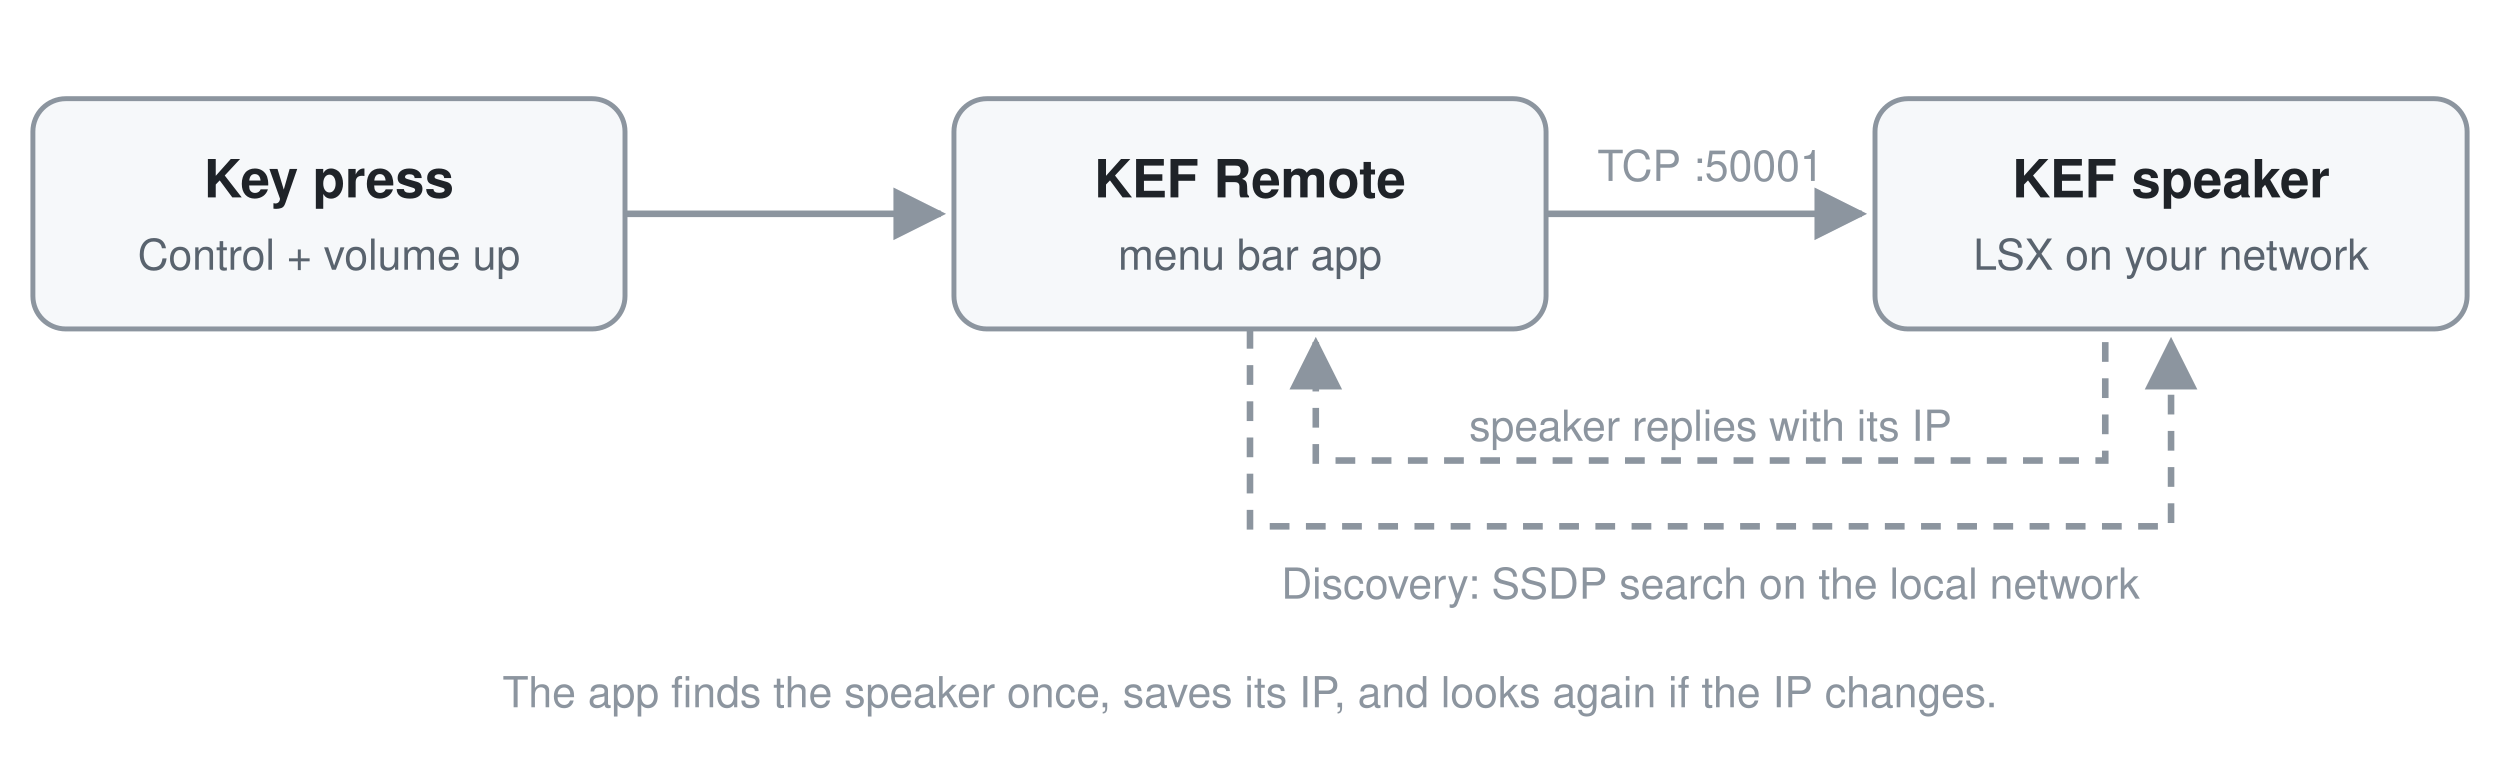
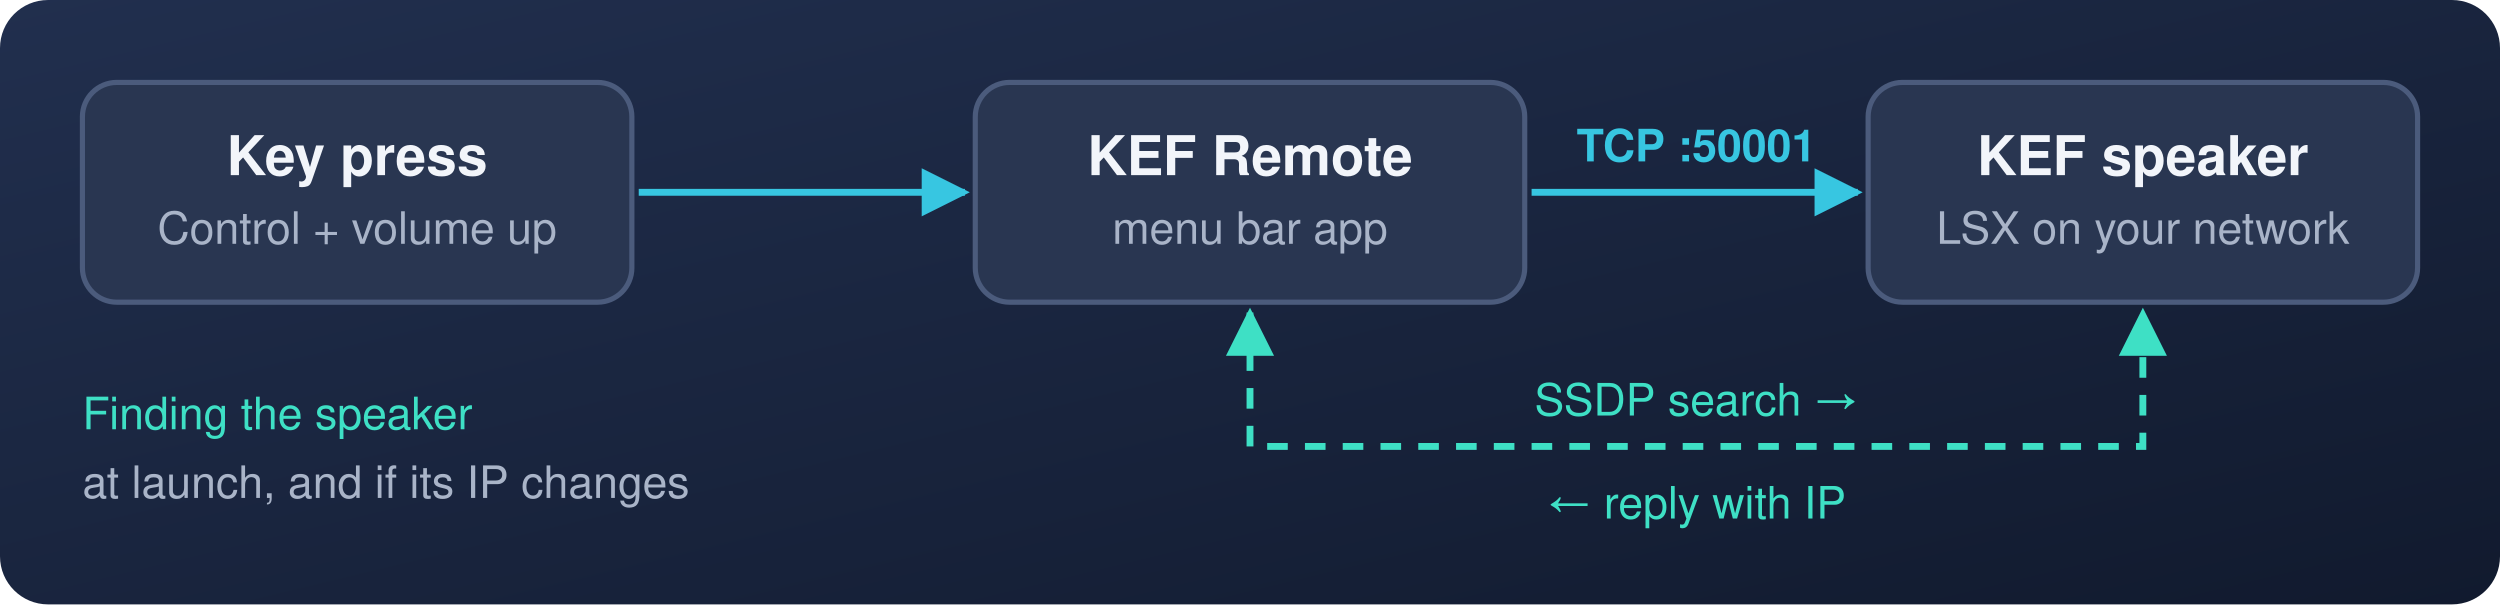
- <svg xmlns="http://www.w3.org/2000/svg" width="760" height="230" viewBox="0 0 760 230" role="img" aria-labelledby="title desc">
-   <style>
-     .box { fill: #f6f8fa; stroke: #8c959f; stroke-width: 1.5; }
-     .name { fill: #1f2328; font: 600 16px -apple-system, BlinkMacSystemFont, "Segoe UI", Helvetica, Arial, sans-serif; }
-     .note { fill: #59636e; font: 13px -apple-system, BlinkMacSystemFont, "Segoe UI", Helvetica, Arial, sans-serif; }
-     .line { stroke: #8c959f; stroke-width: 2; fill: none; }
-     .dash { stroke-dasharray: 6 5; }
-     .head { fill: #8c959f; }
-     .label { fill: #8c959f; font: 13px -apple-system, BlinkMacSystemFont, "Segoe UI", Helvetica, Arial, sans-serif; }
-     @media (prefers-color-scheme: dark) {
-       .box { fill: #151b23; stroke: #656c76; }
-       .name { fill: #f0f6fc; }
-       .note { fill: #9198a1; }
-     }
-   </style>
+ <svg xmlns="http://www.w3.org/2000/svg" width="728" height="176" viewBox="0 0 728 176" role="img" aria-labelledby="title desc">
  <defs>
-     <marker id="arrow" viewBox="0 0 10 10" refX="9" refY="5" markerWidth="8" markerHeight="8" orient="auto-start-reverse">
-       <path class="head" d="M0 0 L10 5 L0 10 z" />
+     <linearGradient id="bg" x1="0" y1="0" x2="1" y2="1">
+       <stop offset="0" stop-color="#212f4e" />
+       <stop offset="1" stop-color="#111a2e" />
+     </linearGradient>
+     <marker id="tcp-head" viewBox="0 0 10 10" refX="9" refY="5" markerWidth="7" markerHeight="7" orient="auto-start-reverse">
+       <path d="M0 0 L10 5 L0 10 z" fill="#37c6e1" />
+     </marker>
+     <marker id="ssdp-head" viewBox="0 0 10 10" refX="9" refY="5" markerWidth="7" markerHeight="7" orient="auto-start-reverse">
+       <path d="M0 0 L10 5 L0 10 z" fill="#3ee0c5" />
    </marker>
  </defs>
-   <rect class="box" x="10" y="30" width="180" height="70" rx="10" />
-   <text class="name" x="100" y="60" text-anchor="middle">Key press</text>
-   <text class="note" x="100" y="82" text-anchor="middle">Control + volume up</text>
-   <rect class="box" x="290" y="30" width="180" height="70" rx="10" />
-   <text class="name" x="380" y="60" text-anchor="middle">KEF Remote</text>
-   <text class="note" x="380" y="82" text-anchor="middle">menu bar app</text>
-   <rect class="box" x="570" y="30" width="180" height="70" rx="10" />
-   <text class="name" x="660" y="60" text-anchor="middle">KEF speaker</text>
-   <text class="note" x="660" y="82" text-anchor="middle">LSX on your network</text>
-   <line class="line" x1="190" y1="65" x2="286" y2="65" marker-end="url(#arrow)" />
-   <text class="label" x="520" y="55" text-anchor="middle">TCP :50001</text>
-   <line class="line" x1="470" y1="65" x2="566" y2="65" marker-end="url(#arrow)" />
-   <path class="line dash" d="M380 100 V160 H660 V104" marker-end="url(#arrow)" />
-   <path class="line dash" d="M640 104 V140 H400 V104" marker-end="url(#arrow)" />
-   <text class="label" x="520" y="134" text-anchor="middle">speaker replies with its IP</text>
-   <text class="label" x="520" y="182" text-anchor="middle">Discovery: SSDP search on the local network</text>
-   <text class="label" x="380" y="215" text-anchor="middle">The app finds the speaker once, saves its IP, and looks again if the IP changes.</text>
+   <style>
+     .box { fill: #293651; stroke: #4b5b7c; stroke-width: 1.5; }
+     .name { fill: #f2f5fa; font: 600 16px -apple-system, BlinkMacSystemFont, "Segoe UI", Helvetica, Arial, sans-serif; }
+     .note { fill: #a9b4c8; font: 13px -apple-system, BlinkMacSystemFont, "Segoe UI", Helvetica, Arial, sans-serif; }
+     .tcp { stroke: #37c6e1; stroke-width: 2; fill: none; }
+     .ssdp { stroke: #3ee0c5; stroke-width: 2; fill: none; stroke-dasharray: 6 5; }
+     .tcp-label { fill: #37c6e1; font: 600 13px -apple-system, BlinkMacSystemFont, "Segoe UI", Helvetica, Arial, sans-serif; }
+     .ssdp-label { fill: #3ee0c5; font: 13px -apple-system, BlinkMacSystemFont, "Segoe UI", Helvetica, Arial, sans-serif; }
+   </style>
+   <rect width="728" height="176" rx="14" fill="url(#bg)" />
+   <rect class="box" x="24" y="24" width="160" height="64" rx="10" />
+   <text class="name" x="104" y="51" text-anchor="middle">Key press</text>
+   <text class="note" x="104" y="71" text-anchor="middle">Control + volume up</text>
+   <rect class="box" x="284" y="24" width="160" height="64" rx="10" />
+   <text class="name" x="364" y="51" text-anchor="middle">KEF Remote</text>
+   <text class="note" x="364" y="71" text-anchor="middle">menu bar app</text>
+   <rect class="box" x="544" y="24" width="160" height="64" rx="10" />
+   <text class="name" x="624" y="51" text-anchor="middle">KEF speaker</text>
+   <text class="note" x="624" y="71" text-anchor="middle">LSX on your network</text>
+   <line class="tcp" x1="186" y1="56" x2="281" y2="56" marker-end="url(#tcp-head)" />
+   <text class="tcp-label" x="494" y="47" text-anchor="middle">TCP :50001</text>
+   <line class="tcp" x1="446" y1="56" x2="541" y2="56" marker-end="url(#tcp-head)" />
+   <text class="ssdp-label" x="24" y="125">Finding the speaker</text>
+   <text class="note" x="24" y="145">at launch, and if its IP changes</text>
+   <path class="ssdp" d="M364 91 V130 H624 V91" marker-start="url(#ssdp-head)" marker-end="url(#ssdp-head)" />
+   <text class="ssdp-label" x="494" y="121" text-anchor="middle">SSDP search →</text>
+   <text class="ssdp-label" x="494" y="151" text-anchor="middle">← reply with IP</text>
</svg>
